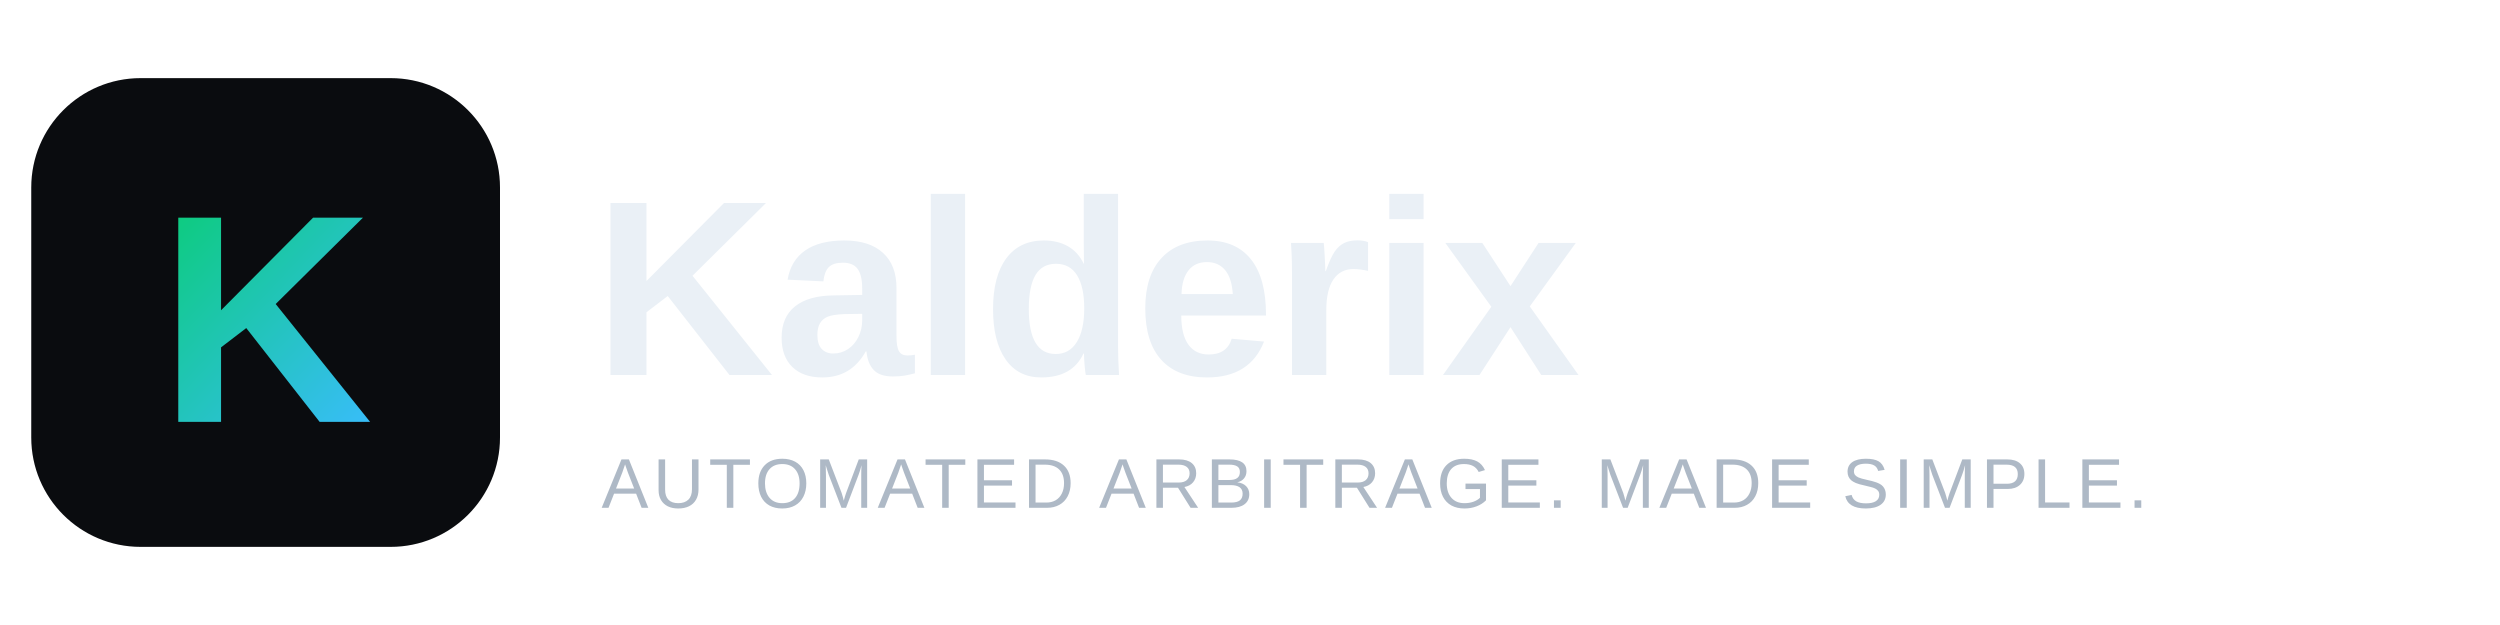
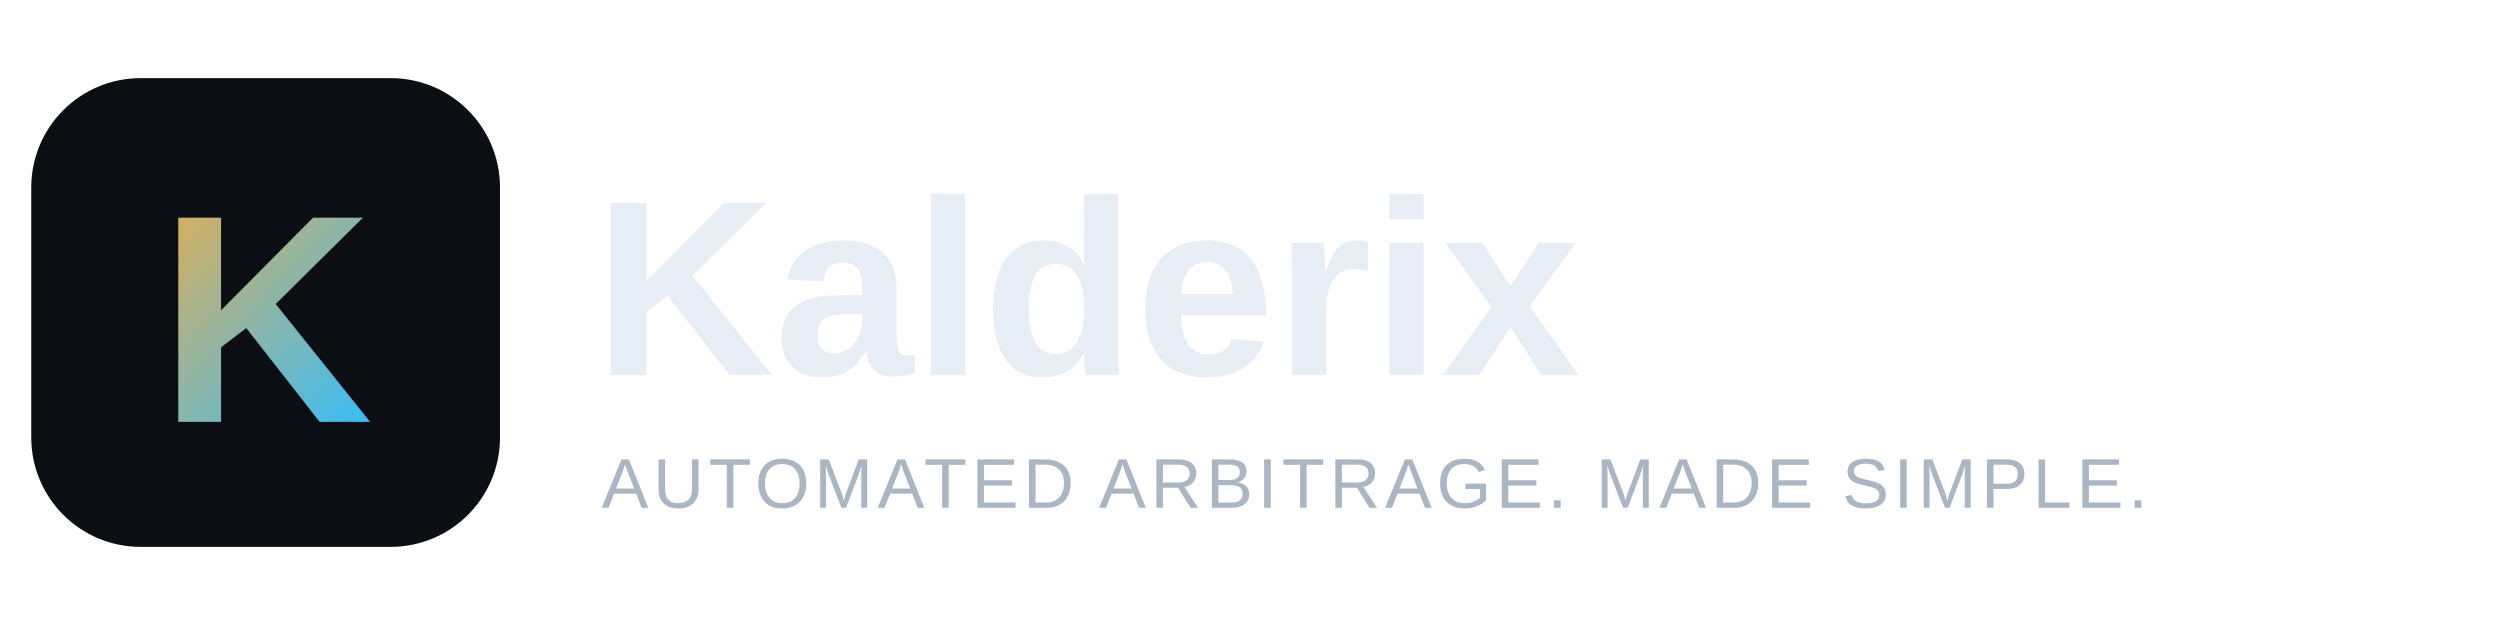
<svg xmlns="http://www.w3.org/2000/svg" viewBox="0 0 640 160" role="img" aria-label="Kalderix">
  <defs>
    <linearGradient id="kx" x1="0" y1="0" x2="1" y2="1">
-       <stop offset="0" stop-color="#0ECB81" />
+       <stop offset="0" stop-color="#D4AF63" />
      <stop offset="1" stop-color="#38BDF8" />
    </linearGradient>
  </defs>
-   <rect x="8" y="20" width="120" height="120" rx="28" fill="#0A0C0F" />
+   <rect x="8" y="20" width="120" height="120" rx="28" fill="#0B0F14" />
  <text x="68" y="108" font-family="Arial, Helvetica, sans-serif" font-size="76" font-weight="900" text-anchor="middle" fill="url(#kx)">K</text>
-   <text x="152" y="96" font-family="Arial, Helvetica, sans-serif" font-size="64" font-weight="800" fill="#EAF0F6">Kalderix</text>
-   <text x="154" y="130" font-family="Arial, Helvetica, sans-serif" font-size="18" font-weight="500" letter-spacing="1.2" fill="#AEB9C6">AUTOMATED ARBITRAGE. MADE SIMPLE.</text>
+   <text x="152" y="96" font-family="Arial, Helvetica, sans-serif" font-size="64" font-weight="800" fill="#E8EEF5">Kalderix</text>
+   <text x="154" y="130" font-family="Arial, Helvetica, sans-serif" font-size="18" font-weight="500" letter-spacing="1.2" fill="#AAB6C4">AUTOMATED ARBITRAGE. MADE SIMPLE.</text>
</svg>
